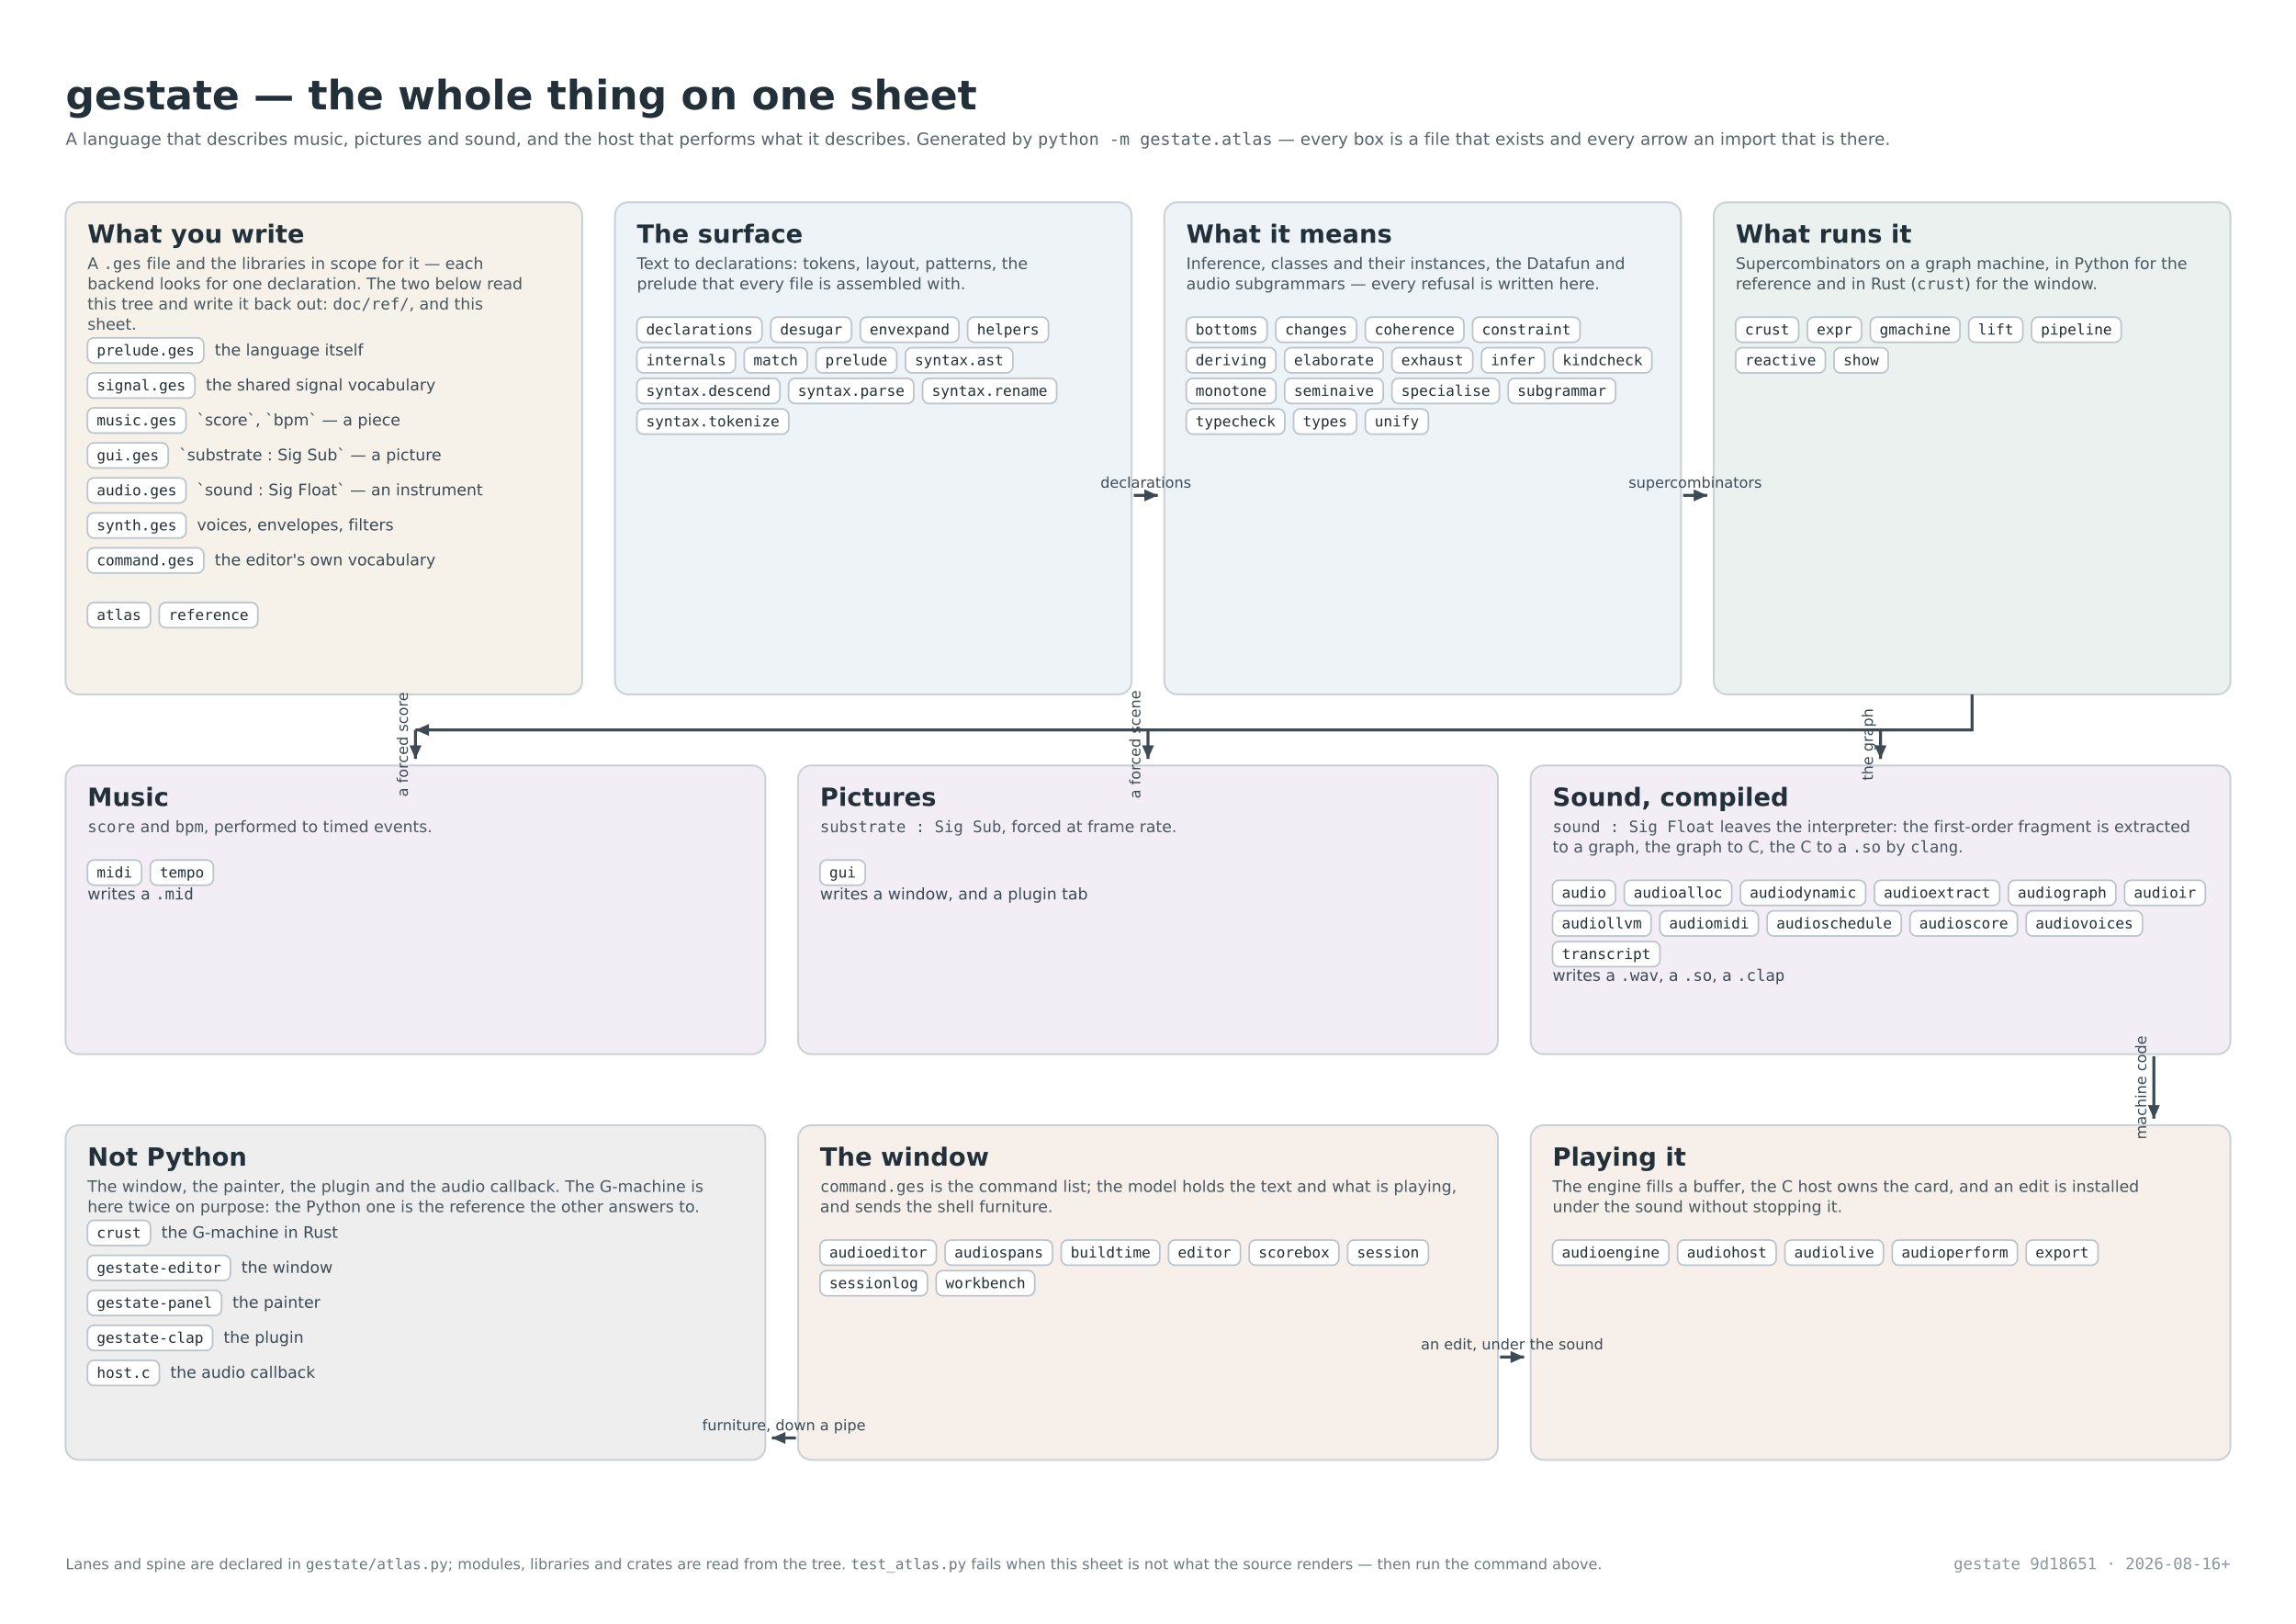
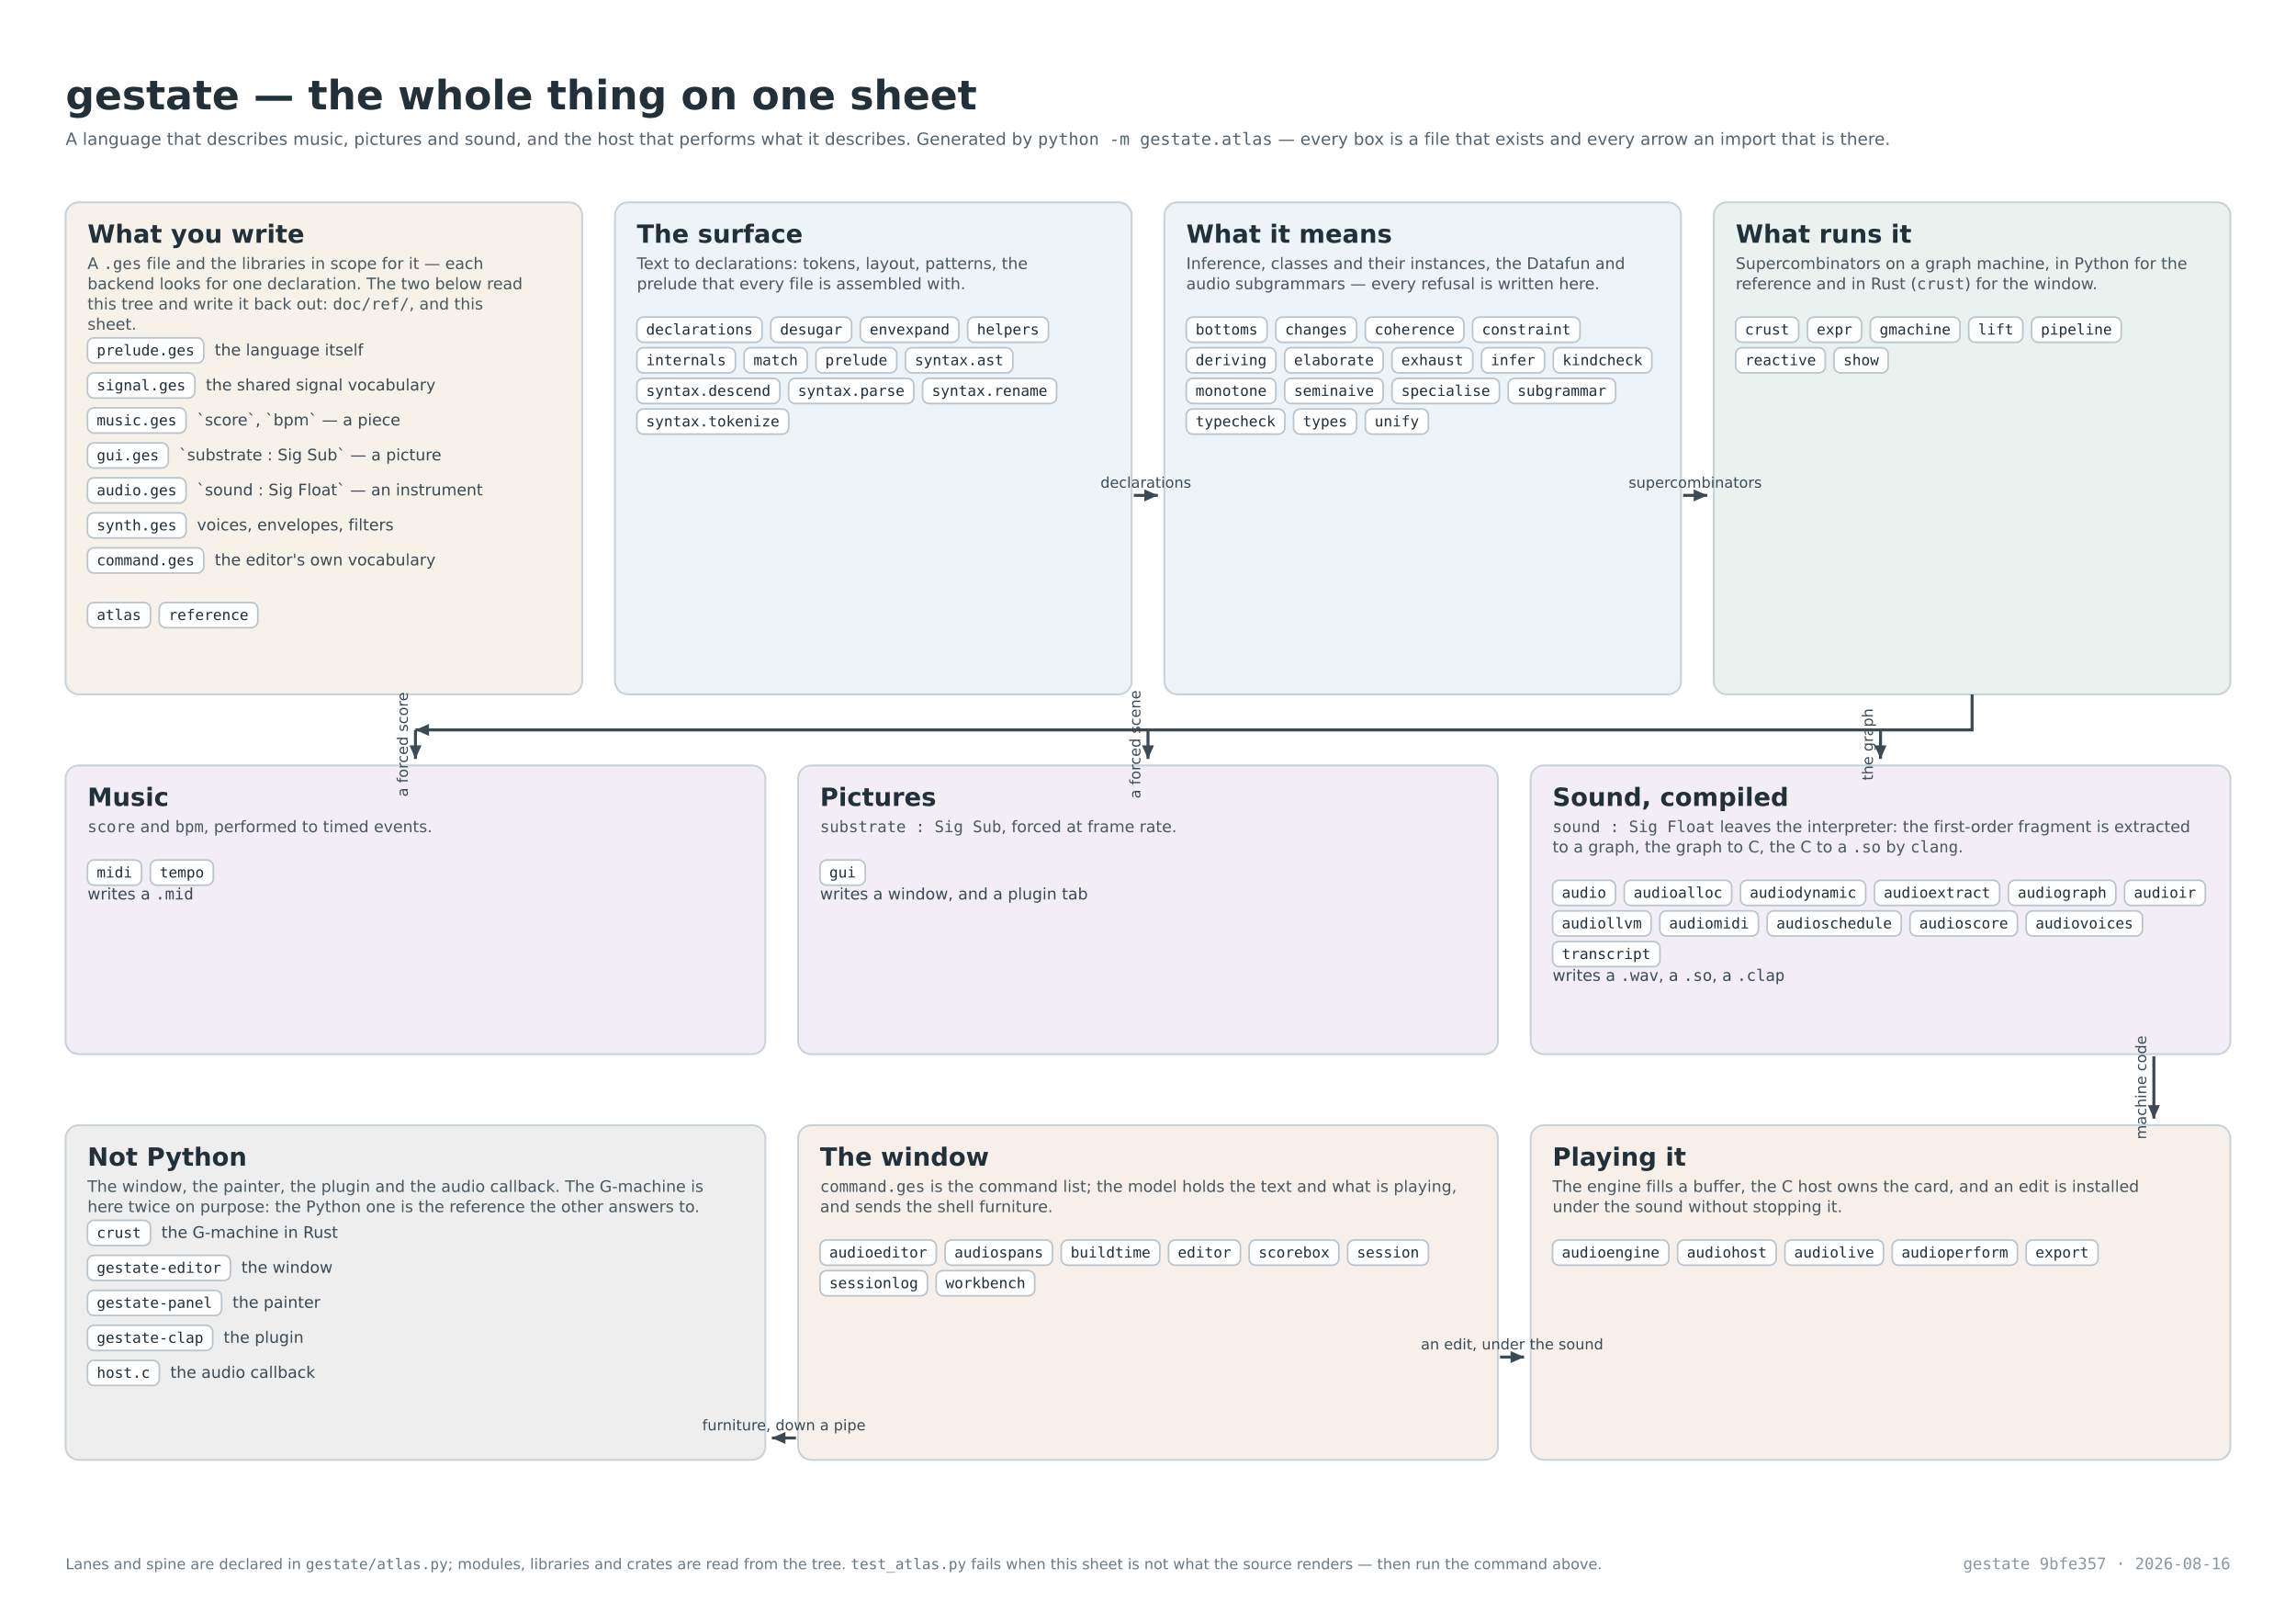
<svg xmlns="http://www.w3.org/2000/svg" width="420mm" height="297mm" viewBox="0 0 420 297">
  <defs>
    <marker id="tip" viewBox="0 0 10 10" refX="9" refY="5" markerWidth="5" markerHeight="5" orient="auto-start-reverse">
      <path d="M 0 1 L 9 5 L 0 9 z" fill="#3b4a55" />
    </marker>
  </defs>
  <style>
  text { font-family: 'DejaVu Sans', Verdana, sans-serif; fill: #22303a; }
  .mono, .chiptext { font-family: 'DejaVu Sans Mono', Consolas, monospace; }
  .title { font-size: 7.4px; font-weight: 700; }
  .subtitle { font-size: 3.1px; fill: #55646e; }
  .foot { font-size: 2.7px; fill: #6b7982; }
  .stamp { font-size: 2.9px; fill: #8a97a0; text-anchor: end; font-family: 'DejaVu Sans Mono', Consolas, monospace; }
  .lane { stroke: #c9d2d8; stroke-width: 0.35; }
  .lanetitle { font-size: 4.6px; font-weight: 700; }
  .step { font-size: 3.6px; font-weight: 700; }
  .stepnum { font-size: 3.2px; fill: #93a2ab; }
  .home { font-size: 2.6px; fill: #6b7982; text-anchor: end; }
  .refuses { font-size: 2.6px; fill: #8a5a5a; }
  .note { font-size: 2.9px; fill: #4a5860; }
  .extra { font-size: 2.9px; fill: #3b4a55; }
  .chip { fill: #ffffff; stroke: #b9c4cc; stroke-width: 0.3; }
  .chiptext { font-size: 2.7px; text-anchor: middle; }
  .edge { stroke: #3b4a55; stroke-width: 0.55; fill: none; }
  .edgetext { font-size: 2.7px; fill: #3b4a55; text-anchor: middle; }
</style>
  <rect x="0" y="0" width="420" height="297" fill="#ffffff" />
  <text class="title" x="12.00" y="20.00">gestate — the whole thing on one sheet</text>
  <text class="subtitle" x="12.00" y="26.50">A language that describes music, pictures and sound, and the host that performs what it describes. Generated by <tspan class="mono">python -m gestate.atlas</tspan> — every box is a file that exists and every arrow an import that is there.</text>
  <text class="foot" x="12.00" y="287.00">Lanes and spine are declared in <tspan class="mono">gestate/atlas.py</tspan>; modules, libraries and crates are read from the tree. <tspan class="mono">test_atlas.py</tspan> fails when this sheet is not what the source renders — then run the command above.</text>
-   <text class="stamp" x="408.00" y="287.00">gestate 9d18651 · 2026-08-16+</text>
+   <text class="stamp" x="408.00" y="287.00">gestate 9bfe357 · 2026-08-16</text>
  <rect class="lane" x="12.00" y="37.00" width="94.50" height="90.00" rx="2.4" style="fill:#f6f2ea" />
  <text class="lanetitle" x="16.00" y="44.40">What you write</text>
  <text class="note" x="16.00" y="49.20">A <tspan class="mono">.ges</tspan> file and the libraries in scope for it — each</text>
  <text class="note" x="16.00" y="52.90">backend looks for one declaration. The two below read</text>
  <text class="note" x="16.00" y="56.60">this tree and write it back out: <tspan class="mono">doc/ref/</tspan>, and this</text>
  <text class="note" x="16.00" y="60.30">sheet.</text>
  <rect class="chip" x="16.00" y="61.80" width="21.28" height="4.6" rx="1.2" />
  <text class="chiptext" x="26.64" y="65.00">prelude.ges</text>
  <text class="extra" x="39.28" y="65.00">the language itself</text>
  <rect class="chip" x="16.00" y="68.20" width="19.65" height="4.6" rx="1.2" />
  <text class="chiptext" x="25.83" y="71.40">signal.ges</text>
  <text class="extra" x="37.65" y="71.40">the shared signal vocabulary</text>
  <rect class="chip" x="16.00" y="74.60" width="18.03" height="4.6" rx="1.2" />
  <text class="chiptext" x="25.01" y="77.80">music.ges</text>
  <text class="extra" x="36.03" y="77.80">`score`, `bpm` — a piece</text>
  <rect class="chip" x="16.00" y="81.00" width="14.78" height="4.6" rx="1.2" />
  <text class="chiptext" x="23.39" y="84.20">gui.ges</text>
  <text class="extra" x="32.78" y="84.20">`substrate : Sig Sub` — a picture</text>
  <rect class="chip" x="16.00" y="87.40" width="18.03" height="4.6" rx="1.2" />
  <text class="chiptext" x="25.01" y="90.60">audio.ges</text>
  <text class="extra" x="36.03" y="90.60">`sound : Sig Float` — an instrument</text>
  <rect class="chip" x="16.00" y="93.80" width="18.03" height="4.6" rx="1.2" />
  <text class="chiptext" x="25.01" y="97.00">synth.ges</text>
  <text class="extra" x="36.03" y="97.00">voices, envelopes, filters</text>
  <rect class="chip" x="16.00" y="100.20" width="21.28" height="4.6" rx="1.2" />
  <text class="chiptext" x="26.64" y="103.40">command.ges</text>
  <text class="extra" x="39.28" y="103.40">the editor's own vocabulary</text>
  <rect class="chip" x="16.00" y="110.20" width="11.53" height="4.6" rx="1.2" />
  <text class="chiptext" x="21.76" y="113.40">atlas</text>
  <rect class="chip" x="29.13" y="110.20" width="18.03" height="4.6" rx="1.2" />
  <text class="chiptext" x="38.14" y="113.40">reference</text>
  <rect class="lane" x="112.50" y="37.00" width="94.50" height="90.00" rx="2.4" style="fill:#eef3f7" />
  <text class="lanetitle" x="116.50" y="44.40">The surface</text>
  <text class="note" x="116.50" y="49.20">Text to declarations: tokens, layout, patterns, the</text>
  <text class="note" x="116.50" y="52.90">prelude that every file is assembled with.</text>
  <rect class="chip" x="116.50" y="58.00" width="22.90" height="4.6" rx="1.2" />
  <text class="chiptext" x="127.95" y="61.20">declarations</text>
  <rect class="chip" x="141.00" y="58.00" width="14.78" height="4.6" rx="1.2" />
  <text class="chiptext" x="148.39" y="61.20">desugar</text>
  <rect class="chip" x="157.38" y="58.00" width="18.03" height="4.6" rx="1.2" />
  <text class="chiptext" x="166.40" y="61.20">envexpand</text>
  <rect class="chip" x="177.01" y="58.00" width="14.78" height="4.6" rx="1.2" />
  <text class="chiptext" x="184.40" y="61.20">helpers</text>
  <rect class="chip" x="116.50" y="63.60" width="18.03" height="4.6" rx="1.2" />
  <text class="chiptext" x="125.51" y="66.80">internals</text>
  <rect class="chip" x="136.13" y="63.60" width="11.53" height="4.6" rx="1.2" />
  <text class="chiptext" x="141.89" y="66.80">match</text>
  <rect class="chip" x="149.26" y="63.60" width="14.78" height="4.6" rx="1.2" />
  <text class="chiptext" x="156.64" y="66.80">prelude</text>
  <rect class="chip" x="165.63" y="63.60" width="19.65" height="4.6" rx="1.2" />
  <text class="chiptext" x="175.46" y="66.80">syntax.ast</text>
  <rect class="chip" x="116.50" y="69.20" width="26.16" height="4.6" rx="1.2" />
  <text class="chiptext" x="129.58" y="72.40">syntax.descend</text>
  <rect class="chip" x="144.26" y="69.20" width="22.90" height="4.6" rx="1.2" />
  <text class="chiptext" x="155.71" y="72.40">syntax.parse</text>
  <rect class="chip" x="168.76" y="69.20" width="24.53" height="4.6" rx="1.2" />
  <text class="chiptext" x="181.03" y="72.40">syntax.rename</text>
  <rect class="chip" x="116.50" y="74.80" width="27.78" height="4.6" rx="1.2" />
  <text class="chiptext" x="130.39" y="78.00">syntax.tokenize</text>
  <rect class="lane" x="213.00" y="37.00" width="94.50" height="90.00" rx="2.4" style="fill:#eef3f7" />
  <text class="lanetitle" x="217.00" y="44.40">What it means</text>
  <text class="note" x="217.00" y="49.20">Inference, classes and their instances, the Datafun and</text>
  <text class="note" x="217.00" y="52.90">audio subgrammars — every refusal is written here.</text>
  <rect class="chip" x="217.00" y="58.00" width="14.78" height="4.6" rx="1.2" />
  <text class="chiptext" x="224.39" y="61.20">bottoms</text>
  <rect class="chip" x="233.38" y="58.00" width="14.78" height="4.6" rx="1.2" />
  <text class="chiptext" x="240.77" y="61.20">changes</text>
  <rect class="chip" x="249.76" y="58.00" width="18.03" height="4.6" rx="1.2" />
  <text class="chiptext" x="258.77" y="61.20">coherence</text>
  <rect class="chip" x="269.38" y="58.00" width="19.65" height="4.6" rx="1.2" />
  <text class="chiptext" x="279.21" y="61.20">constraint</text>
  <rect class="chip" x="217.00" y="63.60" width="16.40" height="4.6" rx="1.2" />
  <text class="chiptext" x="225.20" y="66.80">deriving</text>
  <rect class="chip" x="235.00" y="63.60" width="18.03" height="4.6" rx="1.2" />
  <text class="chiptext" x="244.02" y="66.80">elaborate</text>
  <rect class="chip" x="254.63" y="63.60" width="14.78" height="4.6" rx="1.2" />
  <text class="chiptext" x="262.02" y="66.80">exhaust</text>
  <rect class="chip" x="271.01" y="63.60" width="11.53" height="4.6" rx="1.2" />
  <text class="chiptext" x="276.77" y="66.80">infer</text>
  <rect class="chip" x="284.14" y="63.60" width="18.03" height="4.6" rx="1.2" />
  <text class="chiptext" x="293.15" y="66.80">kindcheck</text>
  <rect class="chip" x="217.00" y="69.20" width="16.40" height="4.6" rx="1.2" />
  <text class="chiptext" x="225.20" y="72.40">monotone</text>
  <rect class="chip" x="235.00" y="69.20" width="18.03" height="4.6" rx="1.2" />
  <text class="chiptext" x="244.02" y="72.40">seminaive</text>
  <rect class="chip" x="254.63" y="69.20" width="19.65" height="4.6" rx="1.2" />
  <text class="chiptext" x="264.46" y="72.40">specialise</text>
  <rect class="chip" x="275.89" y="69.20" width="19.65" height="4.6" rx="1.2" />
  <text class="chiptext" x="285.71" y="72.40">subgrammar</text>
  <rect class="chip" x="217.00" y="74.80" width="18.03" height="4.6" rx="1.2" />
  <text class="chiptext" x="226.01" y="78.00">typecheck</text>
  <rect class="chip" x="236.63" y="74.80" width="11.53" height="4.6" rx="1.2" />
  <text class="chiptext" x="242.39" y="78.00">types</text>
  <rect class="chip" x="249.76" y="74.80" width="11.53" height="4.6" rx="1.2" />
  <text class="chiptext" x="255.52" y="78.00">unify</text>
  <rect class="lane" x="313.50" y="37.00" width="94.50" height="90.00" rx="2.4" style="fill:#eaf1ee" />
  <text class="lanetitle" x="317.50" y="44.40">What runs it</text>
  <text class="note" x="317.50" y="49.20">Supercombinators on a graph machine, in Python for the</text>
  <text class="note" x="317.50" y="52.90">reference and in Rust (<tspan class="mono">crust</tspan>) for the window.</text>
  <rect class="chip" x="317.50" y="58.00" width="11.53" height="4.6" rx="1.2" />
  <text class="chiptext" x="323.26" y="61.20">crust</text>
  <rect class="chip" x="330.63" y="58.00" width="9.90" height="4.6" rx="1.2" />
  <text class="chiptext" x="335.58" y="61.20">expr</text>
  <rect class="chip" x="342.13" y="58.00" width="16.40" height="4.6" rx="1.2" />
  <text class="chiptext" x="350.33" y="61.20">gmachine</text>
  <rect class="chip" x="360.13" y="58.00" width="9.90" height="4.6" rx="1.2" />
  <text class="chiptext" x="365.08" y="61.20">lift</text>
  <rect class="chip" x="371.63" y="58.00" width="16.40" height="4.6" rx="1.2" />
  <text class="chiptext" x="379.83" y="61.20">pipeline</text>
  <rect class="chip" x="317.50" y="63.60" width="16.40" height="4.6" rx="1.2" />
  <text class="chiptext" x="325.70" y="66.80">reactive</text>
  <rect class="chip" x="335.50" y="63.60" width="9.90" height="4.6" rx="1.2" />
  <text class="chiptext" x="340.45" y="66.80">show</text>
  <rect class="lane" x="12.00" y="140.00" width="128.00" height="52.80" rx="2.4" style="fill:#f3eef5" />
  <text class="lanetitle" x="16.00" y="147.40">Music</text>
  <text class="note" x="16.00" y="152.20">
    <tspan class="mono">score</tspan> and <tspan class="mono">bpm</tspan>, performed to timed events.</text>
  <rect class="chip" x="16.00" y="157.30" width="9.90" height="4.6" rx="1.2" />
  <text class="chiptext" x="20.95" y="160.50">midi</text>
  <rect class="chip" x="27.50" y="157.30" width="11.53" height="4.6" rx="1.2" />
  <text class="chiptext" x="33.27" y="160.50">tempo</text>
  <text class="extra" x="16.00" y="164.50">writes a <tspan class="mono">.mid</tspan>
  </text>
  <rect class="lane" x="146.00" y="140.00" width="128.00" height="52.80" rx="2.4" style="fill:#f3eef5" />
  <text class="lanetitle" x="150.00" y="147.40">Pictures</text>
  <text class="note" x="150.00" y="152.20">
    <tspan class="mono">substrate : Sig Sub</tspan>, forced at frame rate.</text>
  <rect class="chip" x="150.00" y="157.30" width="8.28" height="4.6" rx="1.2" />
  <text class="chiptext" x="154.14" y="160.50">gui</text>
  <text class="extra" x="150.00" y="164.50">writes a window, and a plugin tab</text>
  <rect class="lane" x="280.00" y="140.00" width="128.00" height="52.80" rx="2.4" style="fill:#f3eef5" />
  <text class="lanetitle" x="284.00" y="147.40">Sound, compiled</text>
  <text class="note" x="284.00" y="152.20">
    <tspan class="mono">sound : Sig Float</tspan> leaves the interpreter: the first-order fragment is extracted</text>
  <text class="note" x="284.00" y="155.90">to a graph, the graph to C, the C to a <tspan class="mono">.so</tspan> by <tspan class="mono">clang</tspan>.</text>
  <rect class="chip" x="284.00" y="161.00" width="11.53" height="4.6" rx="1.2" />
  <text class="chiptext" x="289.76" y="164.20">audio</text>
  <rect class="chip" x="297.13" y="161.00" width="19.65" height="4.6" rx="1.2" />
  <text class="chiptext" x="306.95" y="164.20">audioalloc</text>
  <rect class="chip" x="318.38" y="161.00" width="22.90" height="4.6" rx="1.2" />
  <text class="chiptext" x="329.83" y="164.20">audiodynamic</text>
  <rect class="chip" x="342.89" y="161.00" width="22.90" height="4.6" rx="1.2" />
  <text class="chiptext" x="354.34" y="164.20">audioextract</text>
  <rect class="chip" x="367.39" y="161.00" width="19.65" height="4.6" rx="1.2" />
  <text class="chiptext" x="377.22" y="164.20">audiograph</text>
  <rect class="chip" x="388.64" y="161.00" width="14.78" height="4.6" rx="1.2" />
  <text class="chiptext" x="396.03" y="164.20">audioir</text>
  <rect class="chip" x="284.00" y="166.60" width="18.03" height="4.6" rx="1.2" />
  <text class="chiptext" x="293.01" y="169.80">audiollvm</text>
  <rect class="chip" x="303.63" y="166.60" width="18.03" height="4.6" rx="1.2" />
  <text class="chiptext" x="312.64" y="169.80">audiomidi</text>
  <rect class="chip" x="323.26" y="166.60" width="24.53" height="4.6" rx="1.2" />
  <text class="chiptext" x="335.52" y="169.80">audioschedule</text>
  <rect class="chip" x="349.39" y="166.60" width="19.65" height="4.6" rx="1.2" />
  <text class="chiptext" x="359.21" y="169.80">audioscore</text>
  <rect class="chip" x="370.64" y="166.60" width="21.28" height="4.6" rx="1.2" />
  <text class="chiptext" x="381.28" y="169.80">audiovoices</text>
  <rect class="chip" x="284.00" y="172.20" width="19.65" height="4.6" rx="1.2" />
  <text class="chiptext" x="293.83" y="175.40">transcript</text>
  <text class="extra" x="284.00" y="179.40">writes a <tspan class="mono">.wav</tspan>, a <tspan class="mono">.so</tspan>, a <tspan class="mono">.clap</tspan>
  </text>
  <rect class="lane" x="12.00" y="205.80" width="128.00" height="61.20" rx="2.4" style="fill:#eeeeee" />
  <text class="lanetitle" x="16.00" y="213.20">Not Python</text>
  <text class="note" x="16.00" y="218.00">The window, the painter, the plugin and the audio callback. The G-machine is</text>
  <text class="note" x="16.00" y="221.70">here twice on purpose: the Python one is the reference the other answers to.</text>
  <rect class="chip" x="16.00" y="223.20" width="11.53" height="4.6" rx="1.2" />
  <text class="chiptext" x="21.76" y="226.40">crust</text>
  <text class="extra" x="29.53" y="226.40">the G-machine in Rust</text>
  <rect class="chip" x="16.00" y="229.60" width="26.16" height="4.6" rx="1.2" />
  <text class="chiptext" x="29.08" y="232.80">gestate-editor</text>
  <text class="extra" x="44.16" y="232.80">the window</text>
  <rect class="chip" x="16.00" y="236.00" width="24.53" height="4.6" rx="1.2" />
  <text class="chiptext" x="28.27" y="239.20">gestate-panel</text>
  <text class="extra" x="42.53" y="239.20">the painter</text>
  <rect class="chip" x="16.00" y="242.40" width="22.90" height="4.6" rx="1.2" />
  <text class="chiptext" x="27.45" y="245.60">gestate-clap</text>
  <text class="extra" x="40.90" y="245.60">the plugin</text>
  <rect class="chip" x="16.00" y="248.80" width="13.15" height="4.6" rx="1.2" />
  <text class="chiptext" x="22.58" y="252.00">host.c</text>
  <text class="extra" x="31.15" y="252.00">the audio callback</text>
  <rect class="lane" x="146.00" y="205.80" width="128.00" height="61.20" rx="2.4" style="fill:#f7f0ea" />
  <text class="lanetitle" x="150.00" y="213.20">The window</text>
  <text class="note" x="150.00" y="218.00">
    <tspan class="mono">command.ges</tspan> is the command list; the model holds the text and what is playing,</text>
  <text class="note" x="150.00" y="221.70">and sends the shell furniture.</text>
  <rect class="chip" x="150.00" y="226.80" width="21.28" height="4.6" rx="1.2" />
  <text class="chiptext" x="160.64" y="230.00">audioeditor</text>
  <rect class="chip" x="172.88" y="226.80" width="19.65" height="4.6" rx="1.2" />
  <text class="chiptext" x="182.71" y="230.00">audiospans</text>
  <rect class="chip" x="194.13" y="226.80" width="18.03" height="4.6" rx="1.2" />
  <text class="chiptext" x="203.15" y="230.00">buildtime</text>
  <rect class="chip" x="213.76" y="226.80" width="13.15" height="4.6" rx="1.2" />
  <text class="chiptext" x="220.34" y="230.00">editor</text>
  <rect class="chip" x="228.51" y="226.80" width="16.40" height="4.6" rx="1.2" />
  <text class="chiptext" x="236.72" y="230.00">scorebox</text>
  <rect class="chip" x="246.52" y="226.80" width="14.78" height="4.6" rx="1.2" />
  <text class="chiptext" x="253.91" y="230.00">session</text>
  <rect class="chip" x="150.00" y="232.40" width="19.65" height="4.6" rx="1.2" />
  <text class="chiptext" x="159.83" y="235.60">sessionlog</text>
  <rect class="chip" x="171.25" y="232.40" width="18.03" height="4.6" rx="1.2" />
  <text class="chiptext" x="180.27" y="235.60">workbench</text>
  <rect class="lane" x="280.00" y="205.80" width="128.00" height="61.20" rx="2.4" style="fill:#f7f0ea" />
  <text class="lanetitle" x="284.00" y="213.20">Playing it</text>
  <text class="note" x="284.00" y="218.00">The engine fills a buffer, the C host owns the card, and an edit is installed</text>
  <text class="note" x="284.00" y="221.70">under the sound without stopping it.</text>
  <rect class="chip" x="284.00" y="226.80" width="21.28" height="4.6" rx="1.2" />
  <text class="chiptext" x="294.64" y="230.00">audioengine</text>
  <rect class="chip" x="306.88" y="226.80" width="18.03" height="4.6" rx="1.2" />
  <text class="chiptext" x="315.89" y="230.00">audiohost</text>
  <rect class="chip" x="326.51" y="226.80" width="18.03" height="4.6" rx="1.2" />
  <text class="chiptext" x="335.52" y="230.00">audiolive</text>
  <rect class="chip" x="346.14" y="226.80" width="22.90" height="4.6" rx="1.2" />
  <text class="chiptext" x="357.59" y="230.00">audioperform</text>
  <rect class="chip" x="370.64" y="226.80" width="13.15" height="4.6" rx="1.2" />
  <text class="chiptext" x="377.22" y="230.00">export</text>
  <path class="edge" d="M360.75,127.00 L360.75,133.50 L76.00,133.50" marker-end="url(#tip)" />
  <path class="edge" d="M207.40,90.60 L211.80,90.60" marker-end="url(#tip)" />
  <text class="edgetext" x="209.60" y="89.20">declarations</text>
  <path class="edge" d="M307.90,90.60 L312.30,90.60" marker-end="url(#tip)" />
  <text class="edgetext" x="310.10" y="89.20">supercombinators</text>
  <path class="edge" d="M76.00,133.50 L76.00,138.80" marker-end="url(#tip)" />
  <text class="edgetext" x="76.00" y="134.75" transform="rotate(-90 76.00 136.15)">a forced score</text>
  <path class="edge" d="M210.00,133.50 L210.00,138.80" marker-end="url(#tip)" />
  <text class="edgetext" x="210.00" y="134.75" transform="rotate(-90 210.00 136.15)">a forced scene</text>
  <path class="edge" d="M344.00,133.50 L344.00,138.80" marker-end="url(#tip)" />
  <text class="edgetext" x="344.00" y="134.75" transform="rotate(-90 344.00 136.15)">the graph</text>
  <path class="edge" d="M394.00,193.20 L394.00,204.60" marker-end="url(#tip)" />
  <text class="edgetext" x="394.00" y="197.50" transform="rotate(-90 394.00 198.90)">machine code</text>
  <path class="edge" d="M274.40,248.20 L278.80,248.20" marker-end="url(#tip)" />
  <text class="edgetext" x="276.60" y="246.80">an edit, under the sound</text>
  <path class="edge" d="M145.60,263.00 L141.20,263.00" marker-end="url(#tip)" />
  <text class="edgetext" x="143.40" y="261.60">furniture, down a pipe</text>
</svg>
